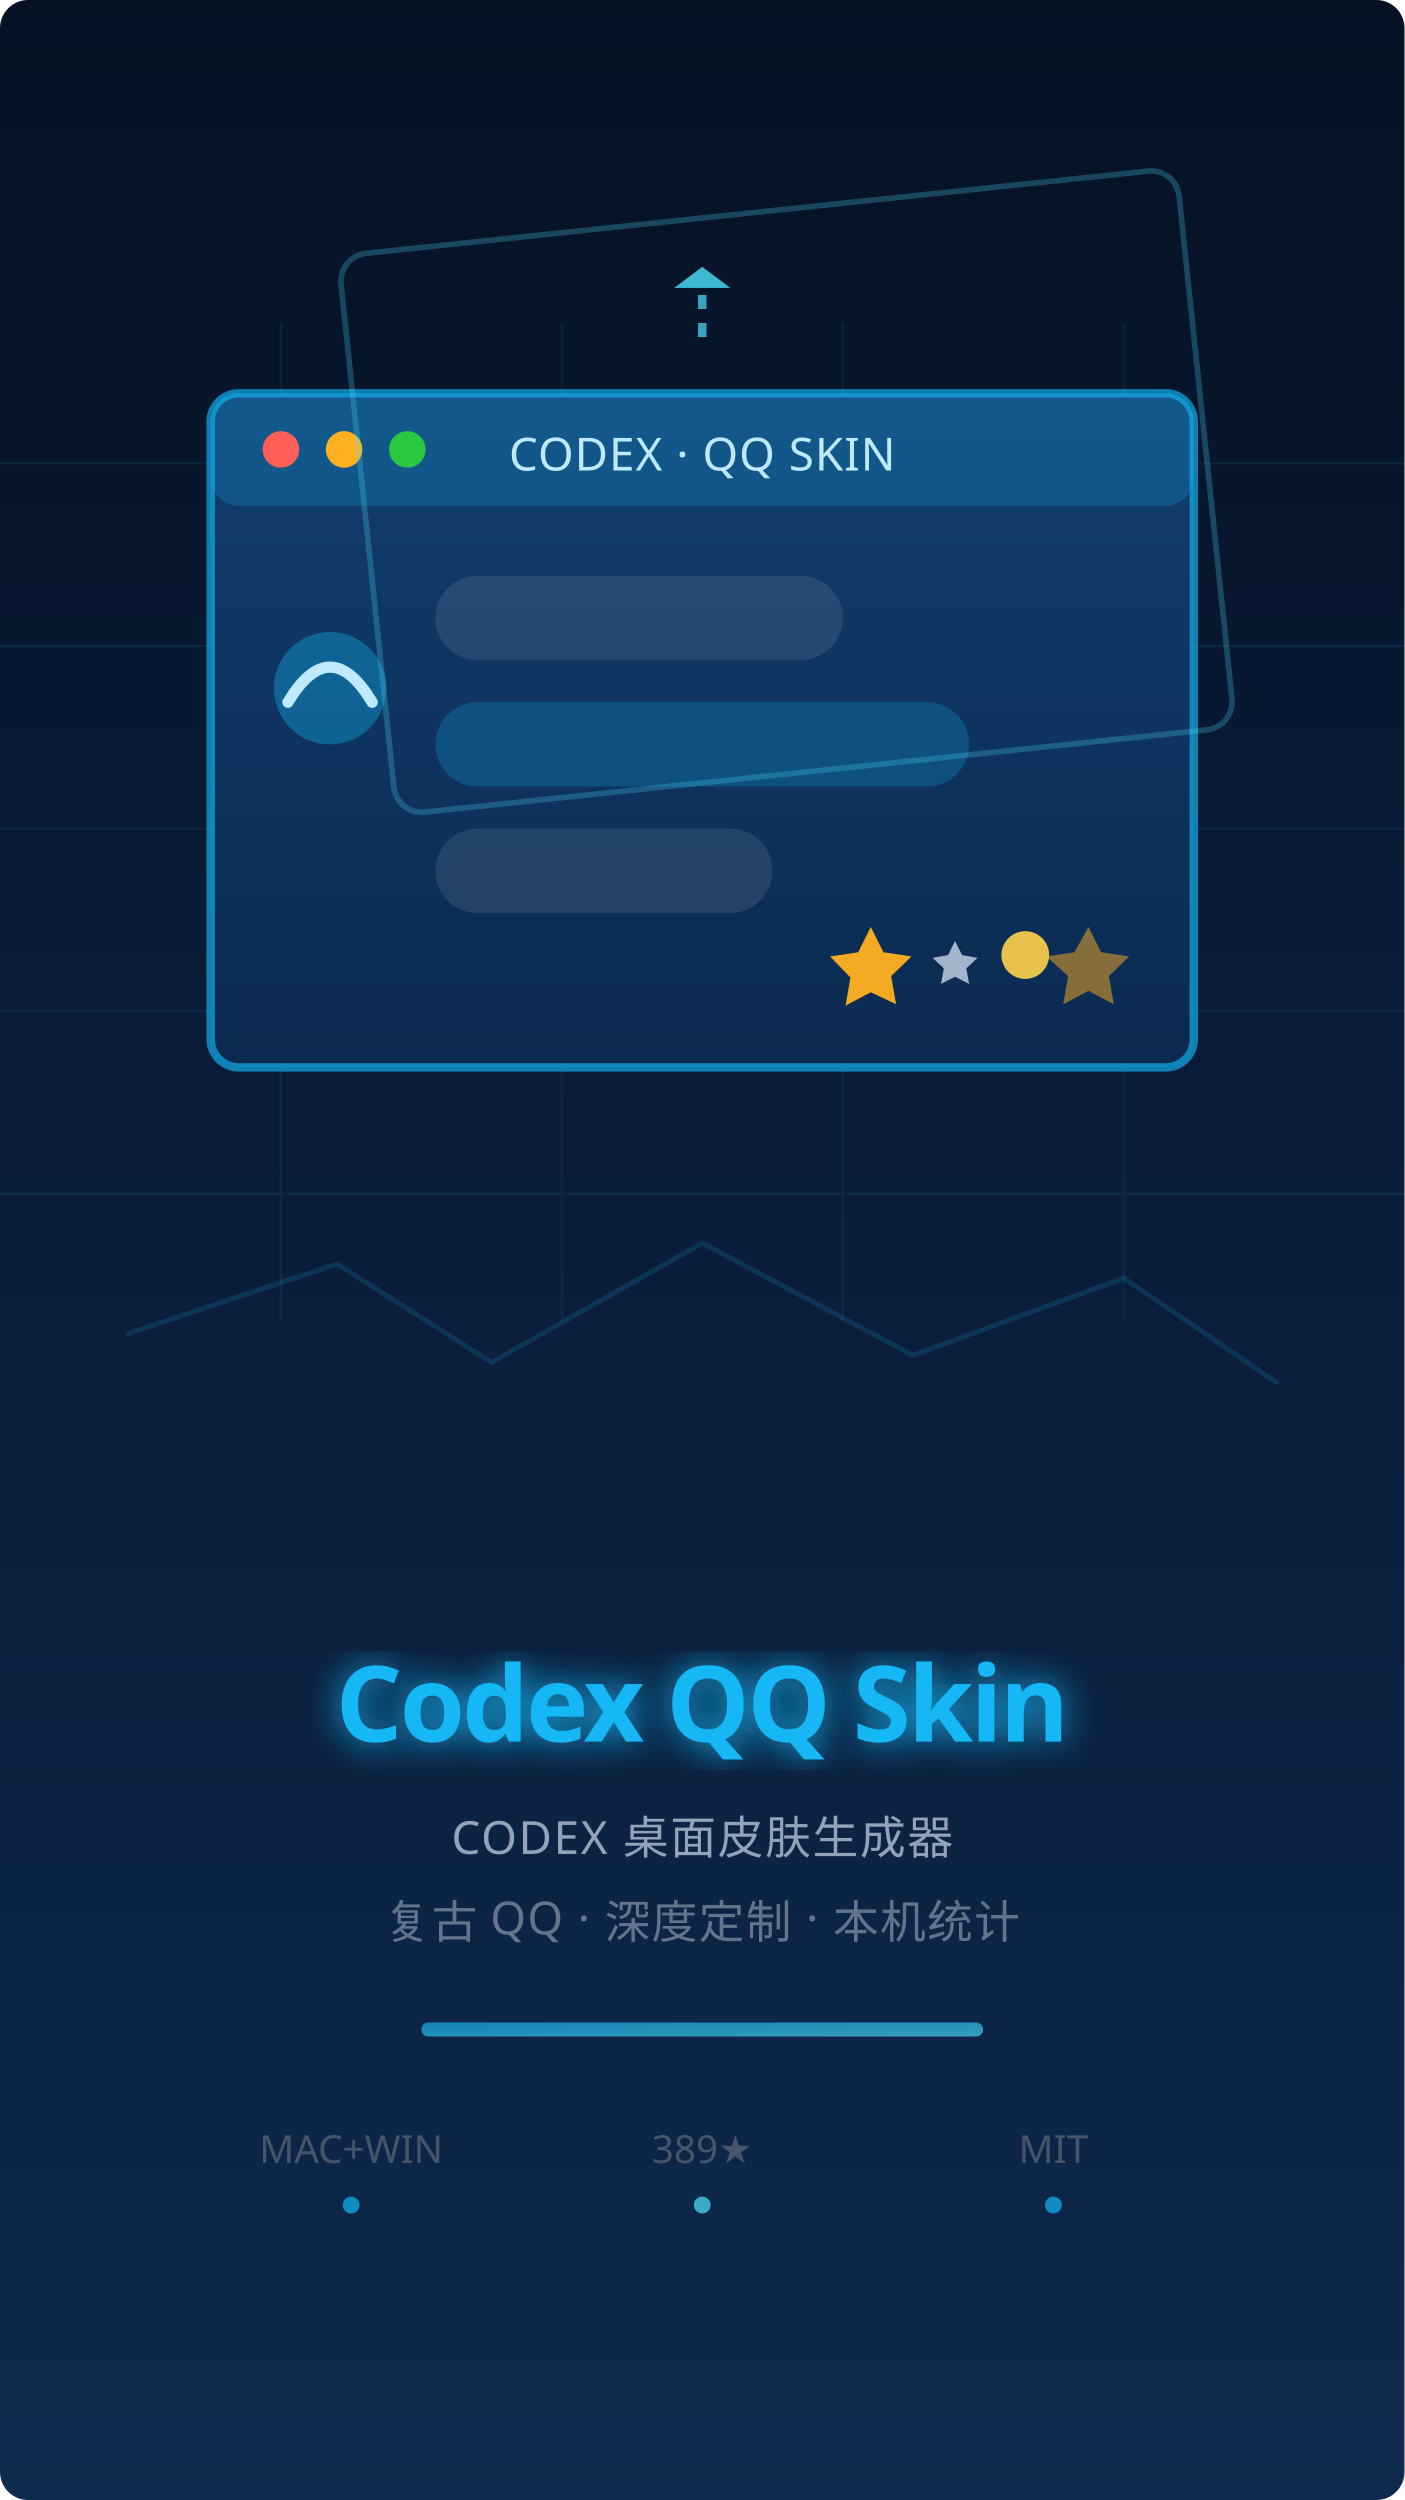
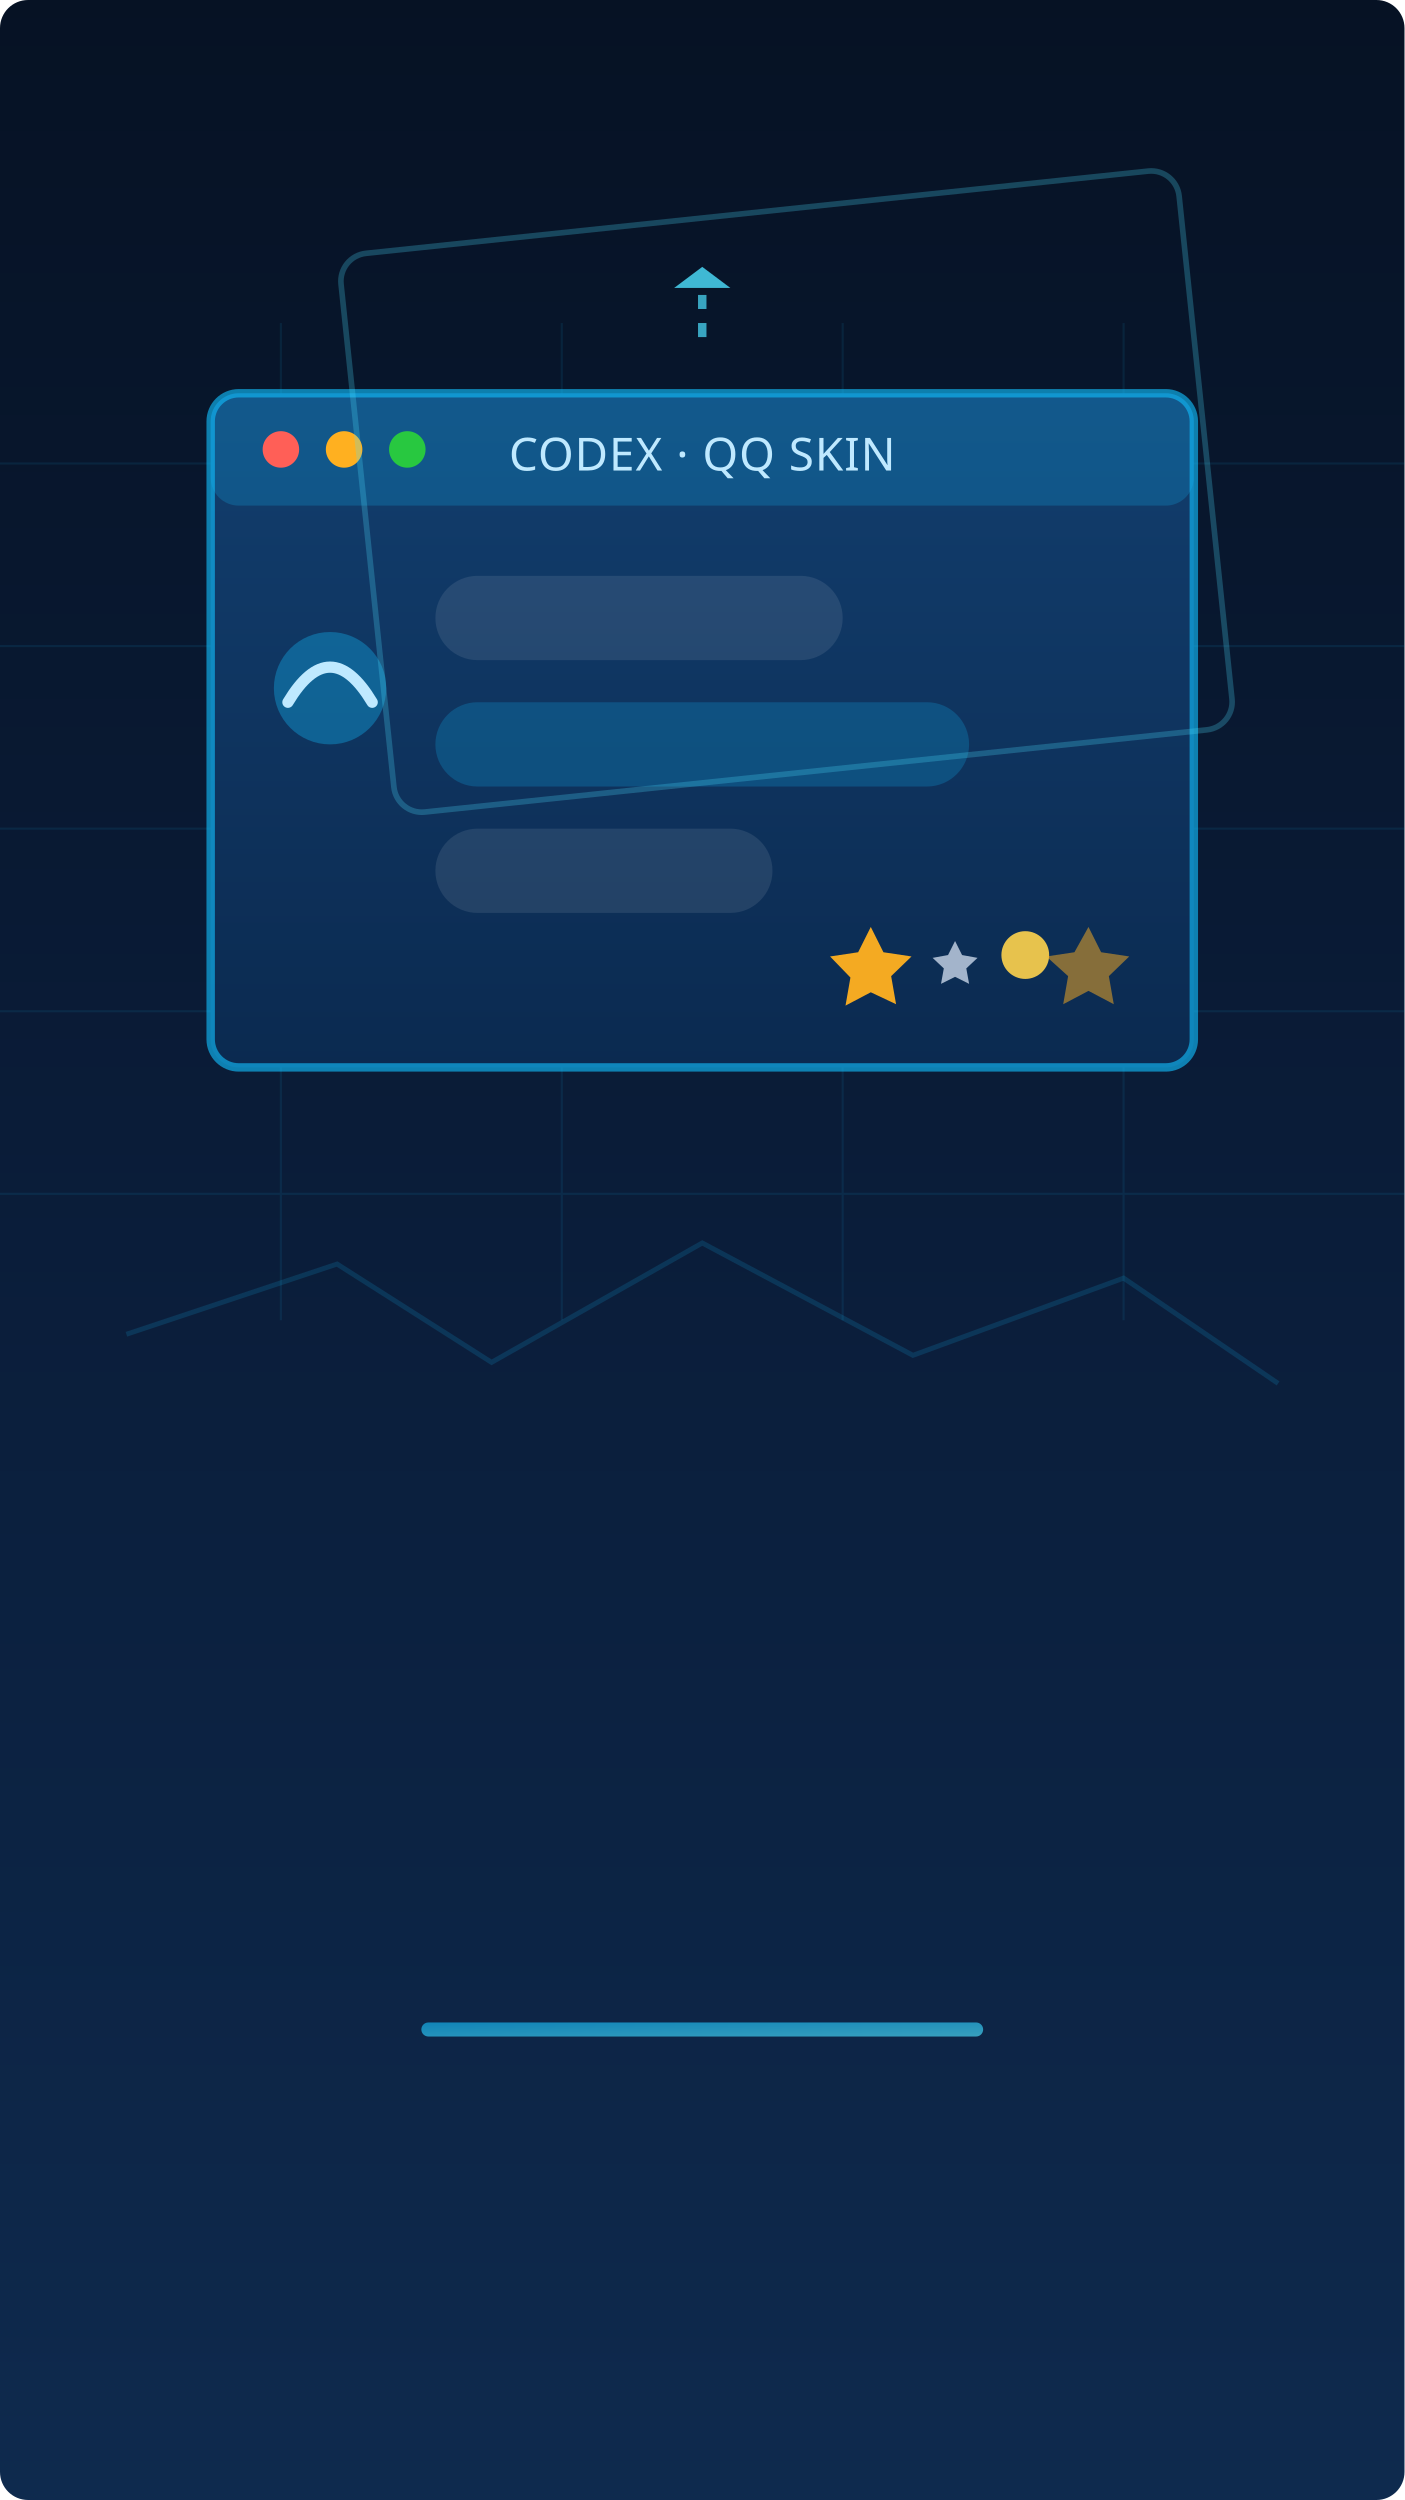
<svg xmlns="http://www.w3.org/2000/svg" viewBox="0 0 200 356" width="200" height="356">
  <defs>
    <linearGradient id="bg" x1="0" y1="0" x2="0" y2="1">
      <stop offset="0%" stop-color="#061224" />
      <stop offset="45%" stop-color="#0A1C38" />
      <stop offset="100%" stop-color="#0E2A4E" />
    </linearGradient>
    <linearGradient id="accent" x1="0" y1="0" x2="1" y2="1">
      <stop offset="0%" stop-color="#12B7F5" />
      <stop offset="100%" stop-color="#4DE1FF" />
    </linearGradient>
    <linearGradient id="winGrad" x1="0" y1="0" x2="0" y2="1">
      <stop offset="0%" stop-color="#123E6E" />
      <stop offset="100%" stop-color="#0B2A50" />
    </linearGradient>
    <filter id="neon">
      <feGaussianBlur stdDeviation="2.5" result="blur" />
      <feMerge>
        <feMergeNode in="blur" />
        <feMergeNode in="SourceGraphic" />
      </feMerge>
    </filter>
  </defs>
  <rect width="200" height="356" fill="url(#bg)" rx="4" />
  <g opacity=".09" stroke="#12B7F5" stroke-width=".3">
    <line x1="0" y1="66" x2="200" y2="66" />
    <line x1="0" y1="92" x2="200" y2="92" />
    <line x1="0" y1="118" x2="200" y2="118" />
    <line x1="0" y1="144" x2="200" y2="144" />
    <line x1="0" y1="170" x2="200" y2="170" />
    <line x1="40" y1="46" x2="40" y2="188" />
    <line x1="80" y1="46" x2="80" y2="188" />
    <line x1="120" y1="46" x2="120" y2="188" />
    <line x1="160" y1="46" x2="160" y2="188" />
  </g>
  <g transform="translate(30,56)">
    <rect x="0" y="0" width="140" height="96" rx="4" fill="url(#winGrad)" stroke="#12B7F5" stroke-opacity=".65" stroke-width="1.2" />
    <rect x="0" y="0" width="140" height="16" rx="4" fill="#12B7F5" opacity=".22" />
    <circle cx="10" cy="8" r="2.6" fill="#FF5F57" />
    <circle cx="19" cy="8" r="2.6" fill="#FFB020" />
    <circle cx="28" cy="8" r="2.6" fill="#28C840" />
    <text x="70" y="11" text-anchor="middle" font-family="system-ui,sans-serif" font-size="6.5" fill="#BFE9FF" letter-spacing=".15">CODEX · QQ SKIN</text>
    <circle cx="17" cy="42" r="8" fill="#12B7F5" opacity=".35" />
    <path d="M11 44 q6 -10 12 0" stroke="#BFE9FF" stroke-width="1.6" fill="none" stroke-linecap="round" />
    <rect x="32" y="26" width="58" height="12" rx="6" fill="rgba(255,255,255,.09)" />
    <rect x="32" y="44" width="76" height="12" rx="6" fill="rgba(18,183,245,.22)" />
    <rect x="32" y="62" width="48" height="12" rx="6" fill="rgba(255,255,255,.09)" />
    <g transform="translate(88,76)">
      <path d="M6 0l1.8 3.6 4 .6-2.9 2.8.7 4L6 9.3l-3.6 1.9.7-4L.2 4.2l4-.6z" fill="#FFB020" opacity=".95" />
      <path d="M18 2l1 2 2.2.4-1.6 1.5.4 2.2-2-1-2 1 .4-2.2-1.6-1.5 2.2-.4z" fill="#C9D6E8" opacity=".8" />
      <circle cx="28" cy="4" r="3.4" fill="#FFD34D" opacity=".9" />
      <path d="M37 0l1.8 3.6 4 .6-2.9 2.8.7 4-3.6-1.9-3.6 1.9.7-4L31 4.2l4-.6z" fill="#FFB020" opacity=".5" />
    </g>
    <path d="M70 -8 L70 -16" stroke="#4DE1FF" stroke-width="1.2" stroke-dasharray="2 2" opacity=".7" />
    <path d="M66 -15 l4 -3 l4 3 z" fill="#4DE1FF" opacity=".8" />
  </g>
  <g transform="translate(52,30)" opacity=".25">
    <rect x="0" y="0" width="120" height="80" rx="4" fill="none" stroke="#4DE1FF" stroke-width=".8" transform="rotate(-6 60 40)" />
  </g>
  <g transform="translate(18,190)" opacity=".16" fill="none" stroke="#12B7F5" stroke-width=".7">
    <polyline points="0,0 30,-10 52,4 82,-13 112,3 142,-8 164,7" />
  </g>
-   <text x="100" y="248" text-anchor="middle" font-family="system-ui,sans-serif" font-size="15" font-weight="800" fill="#12B7F5" letter-spacing="-.4" filter="url(#neon)">Codex QQ Skin</text>
-   <text x="100" y="264" text-anchor="middle" font-family="system-ui,sans-serif" font-size="6.5" fill="#94A3B8" letter-spacing=".25">CODEX 桌面皮肤生成器</text>
-   <text x="100" y="276" text-anchor="middle" font-family="system-ui,sans-serif" font-size="6.5" fill="#64748B" letter-spacing=".2">复古 QQ · 深度定制 · 本机统计</text>
  <rect x="60" y="288" width="80" height="2" rx="1" fill="url(#accent)" opacity=".65" />
  <g font-family="system-ui,sans-serif" font-size="5.5" fill="#475569" text-anchor="middle">
-     <text x="50" y="308">MAC+WIN</text>
-     <circle cx="50" cy="314" r="1.2" fill="#12B7F5" opacity=".7" />
-     <text x="100" y="308">389★</text>
-     <circle cx="100" cy="314" r="1.2" fill="#4DE1FF" opacity=".7" />
-     <text x="150" y="308">MIT</text>
-     <circle cx="150" cy="314" r="1.2" fill="#12B7F5" opacity=".7" />
  </g>
</svg>
